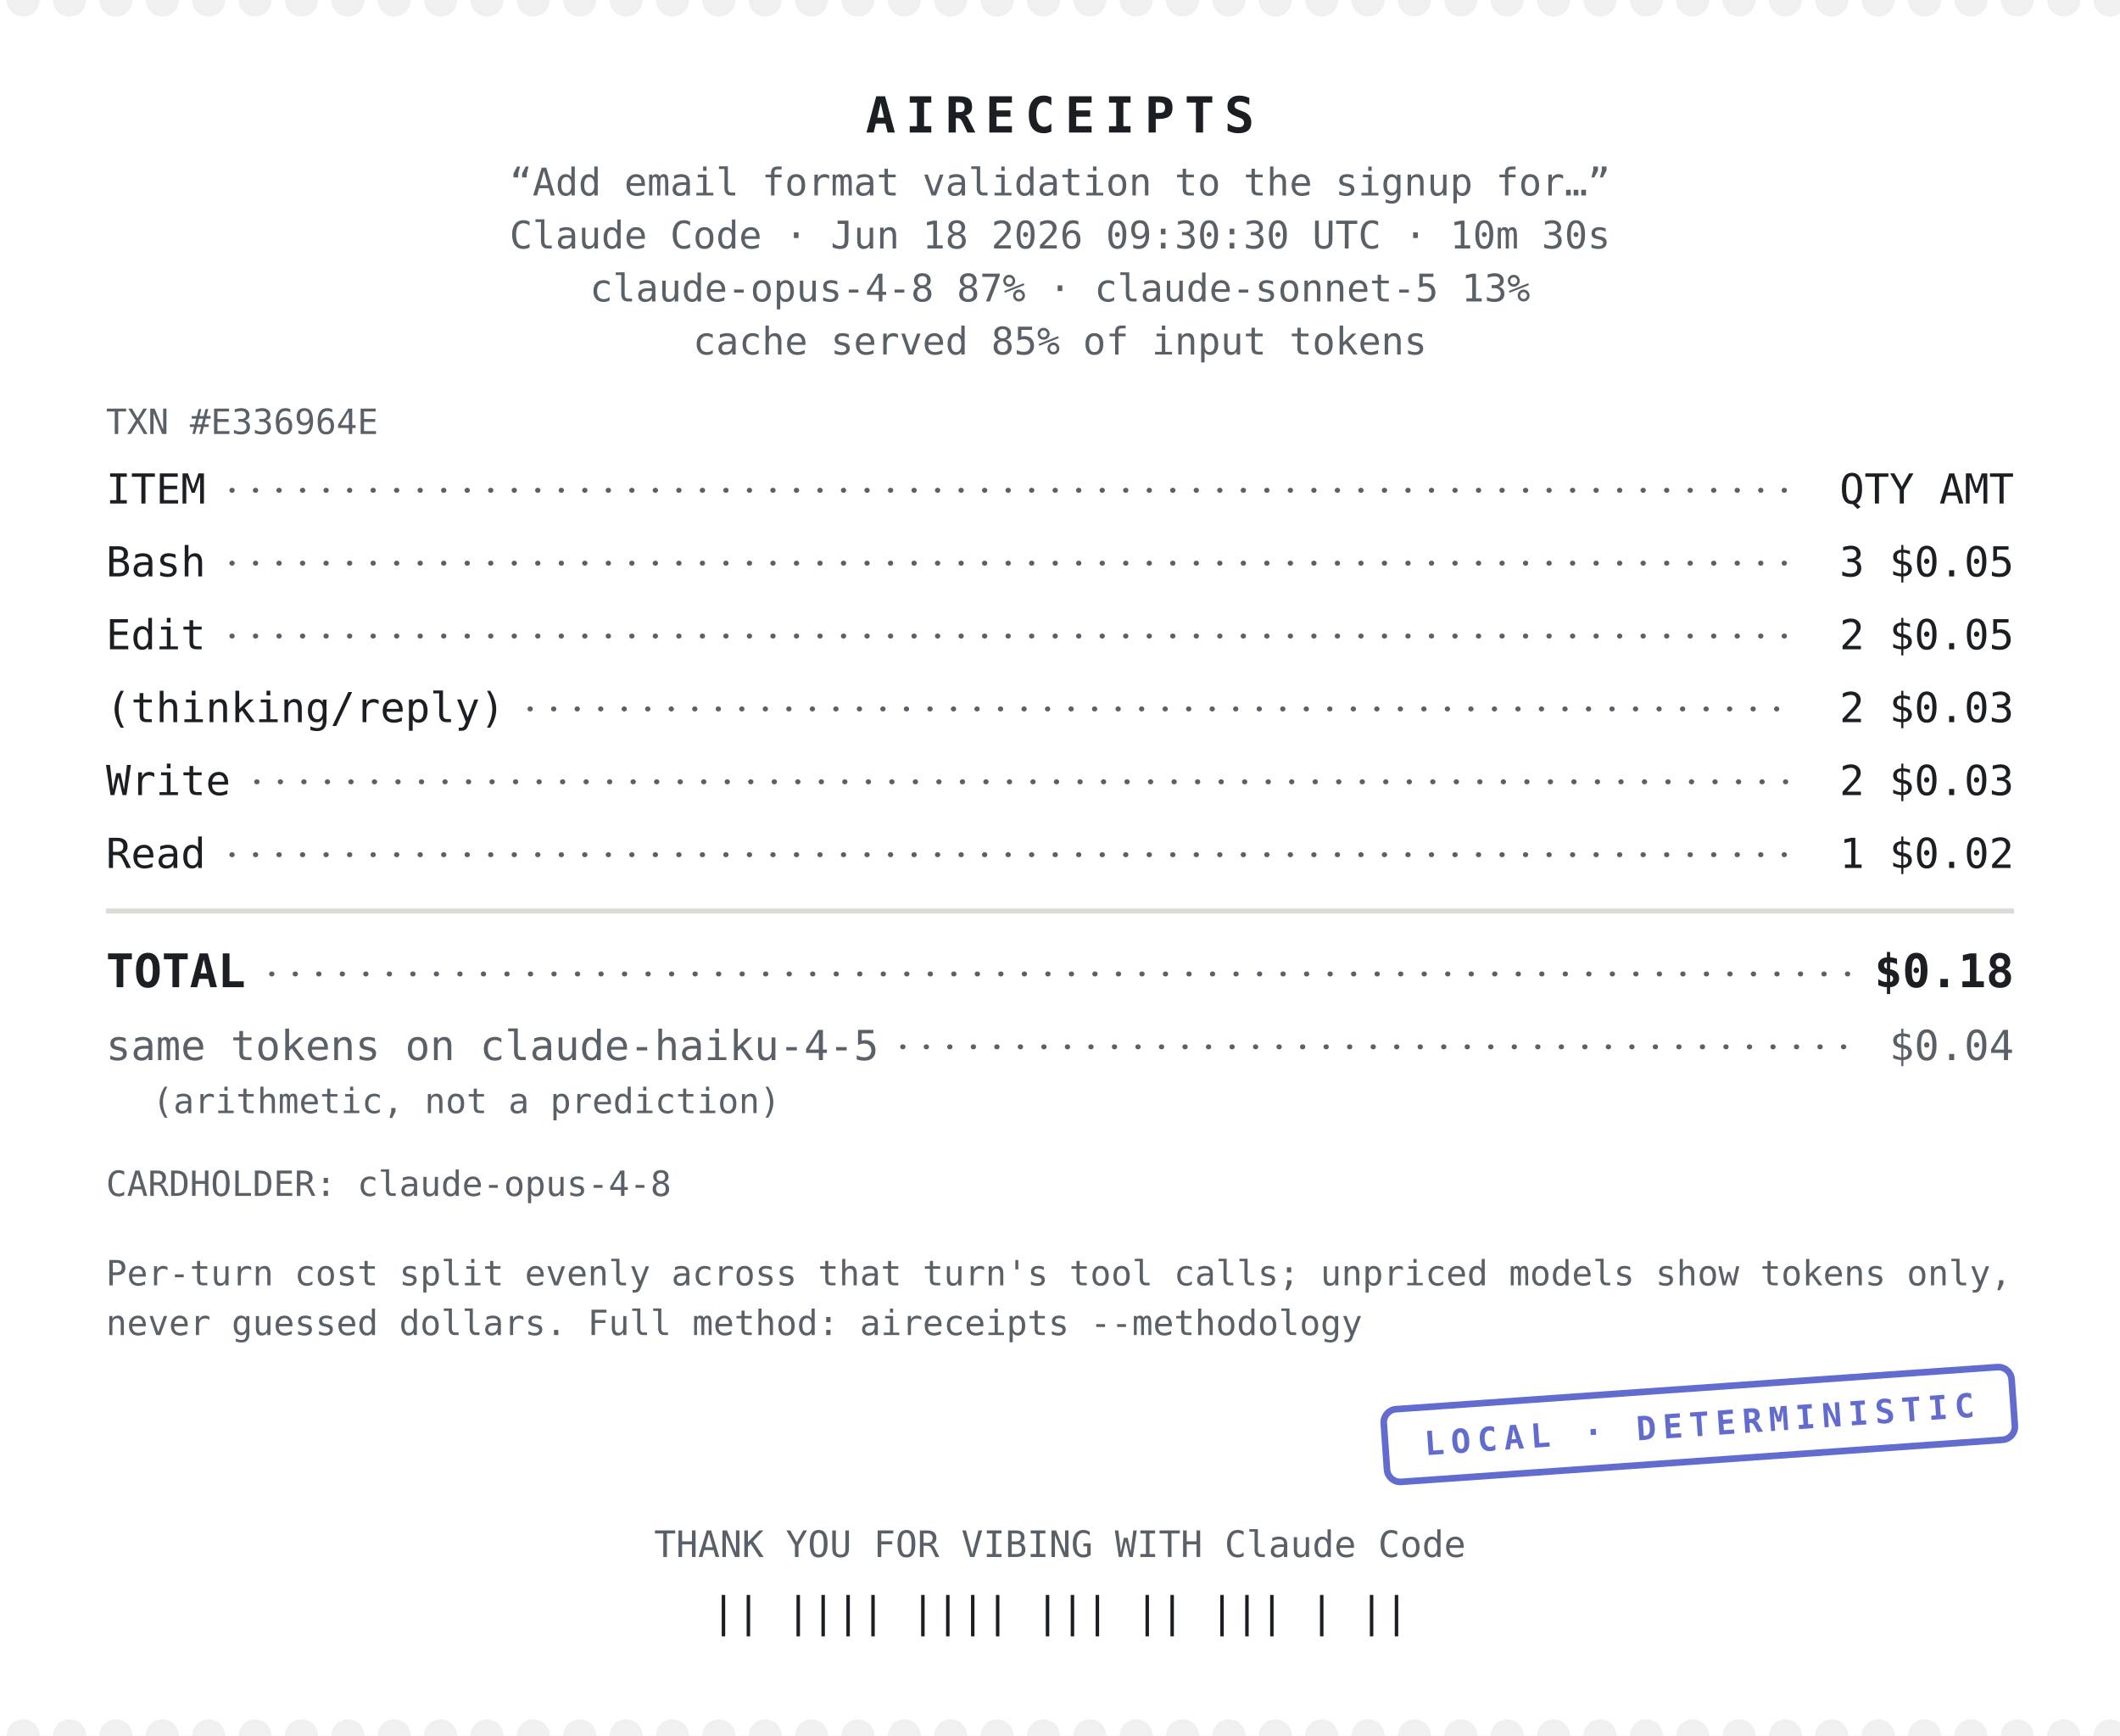
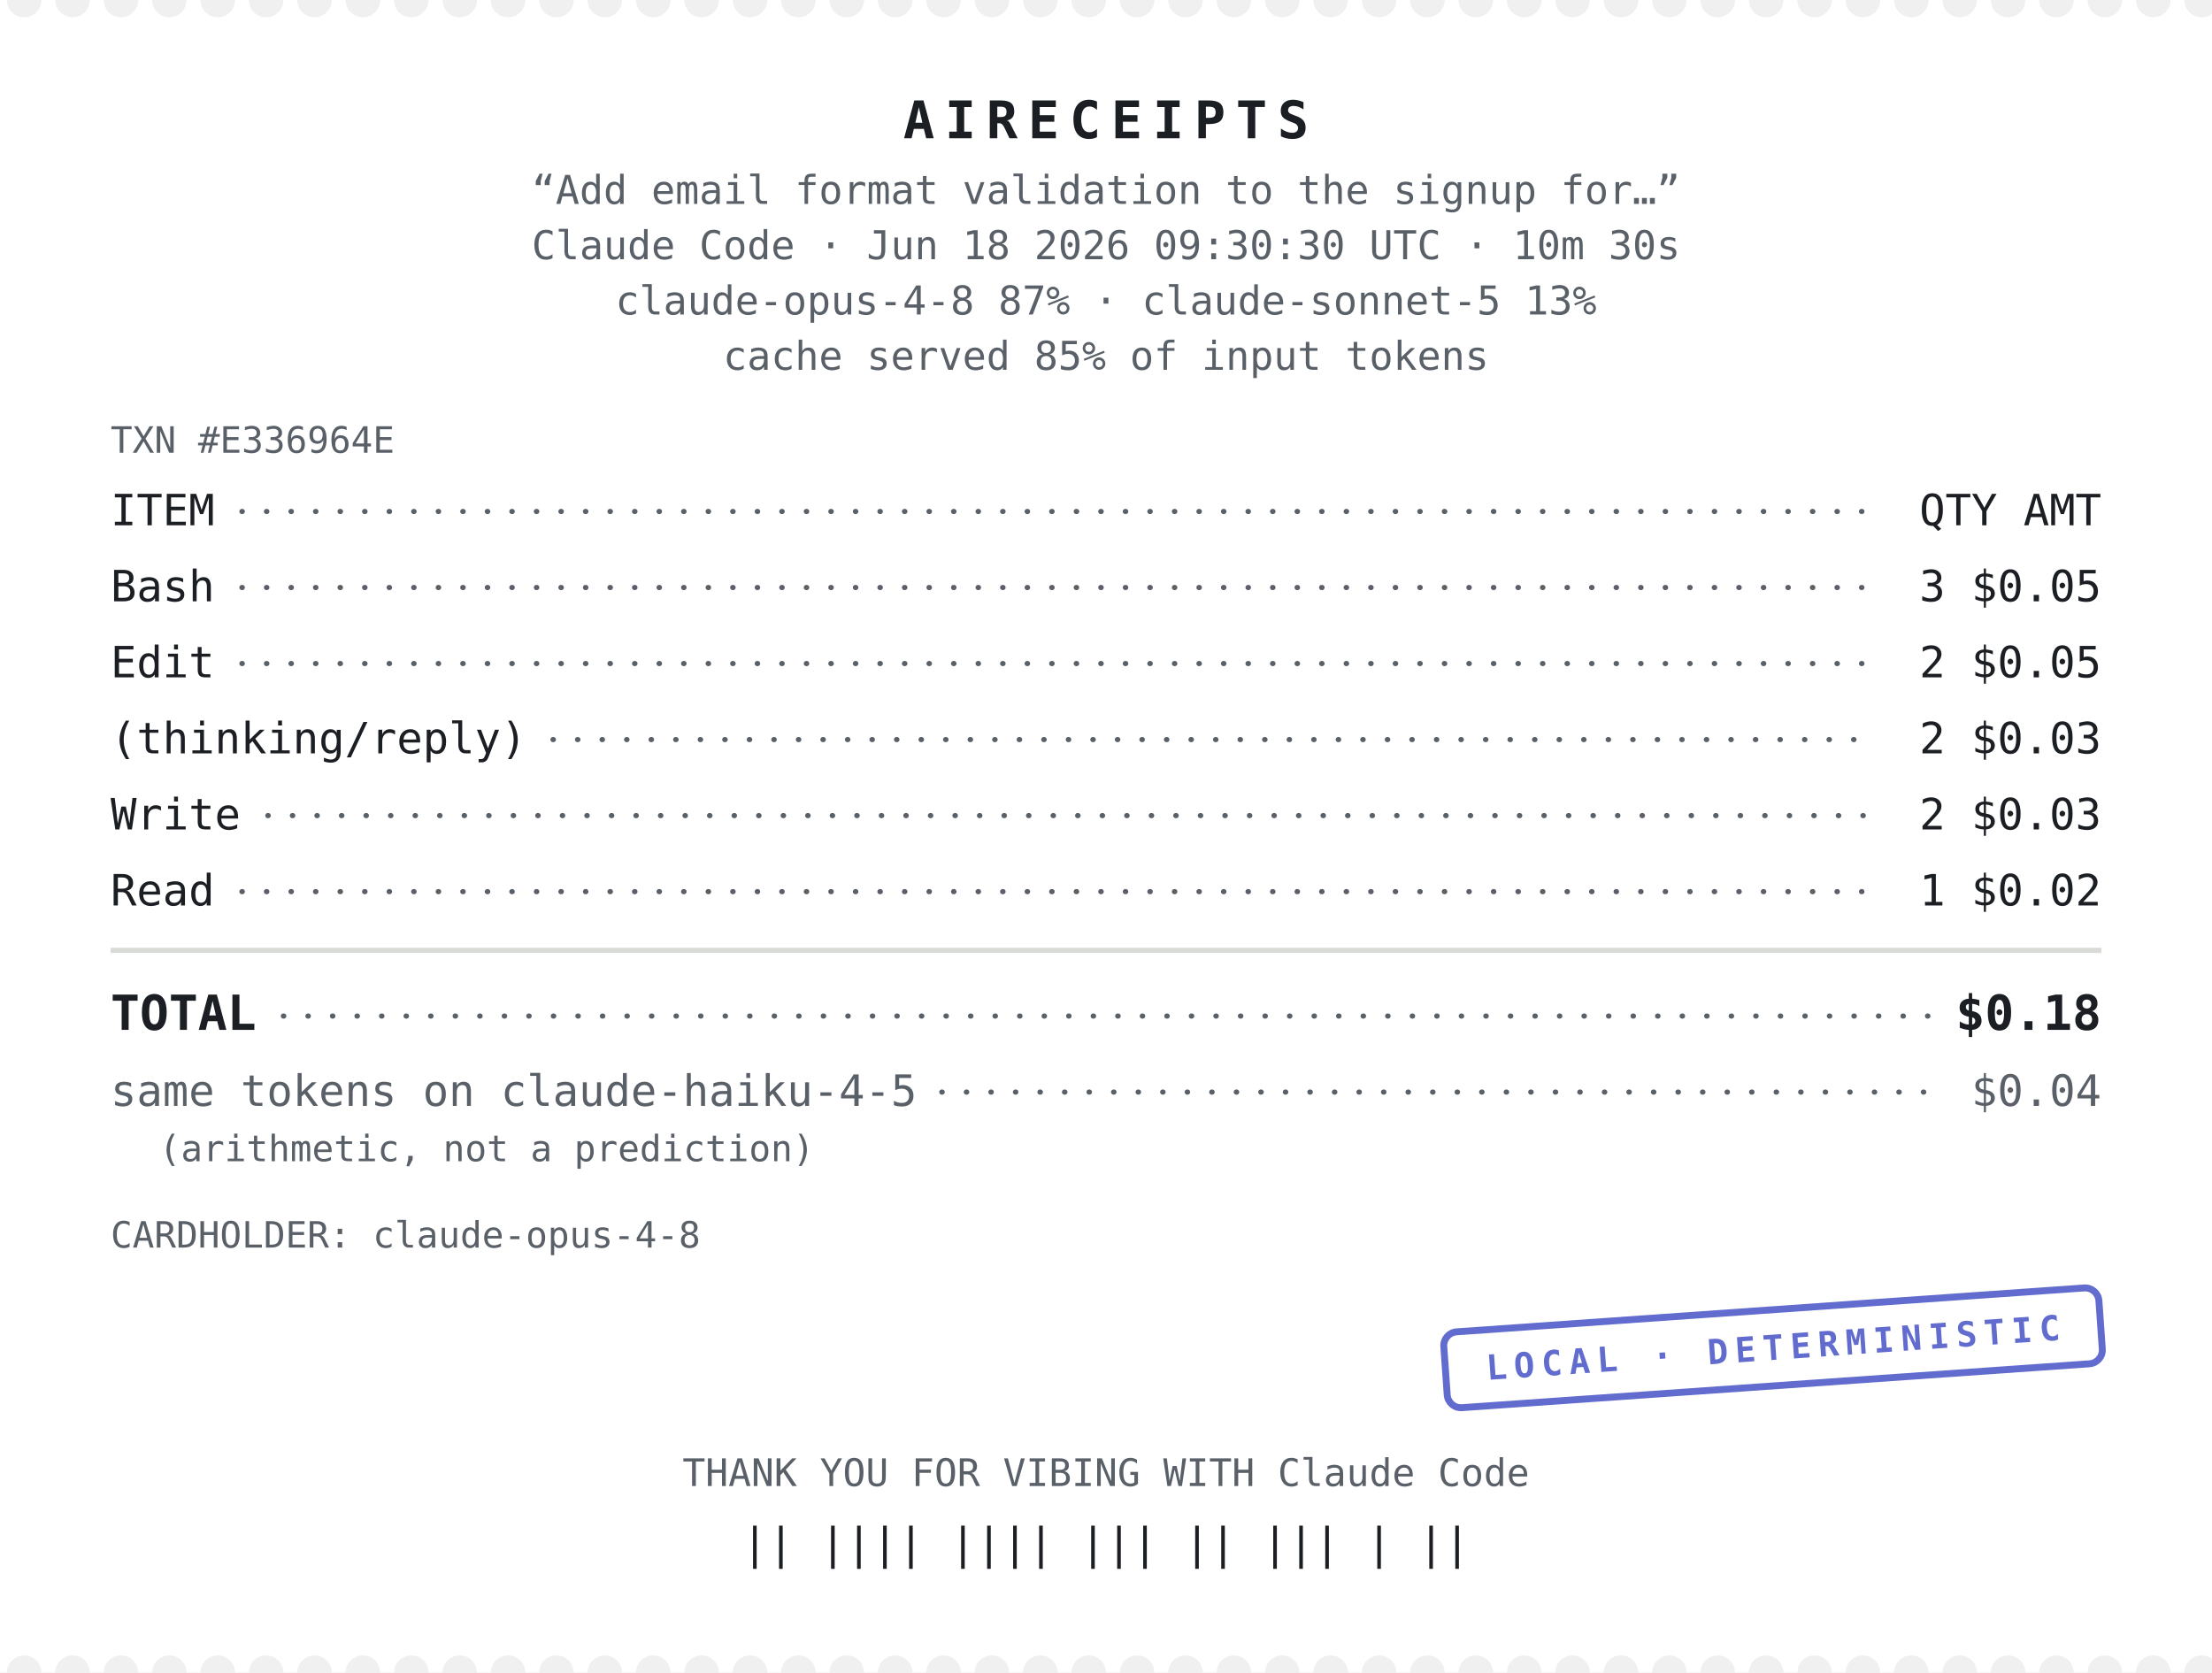
- <svg xmlns="http://www.w3.org/2000/svg" width="640" height="524" viewBox="0 0 640 524" font-family="&quot;SF Mono&quot;,&quot;Cascadia Code&quot;,&quot;JetBrains Mono&quot;,Menlo,Consolas,monospace" role="img" aria-label="aireceipts cost receipt">
+ <svg xmlns="http://www.w3.org/2000/svg" width="640" height="484" viewBox="0 0 640 484" font-family="&quot;SF Mono&quot;,&quot;Cascadia Code&quot;,&quot;JetBrains Mono&quot;,Menlo,Consolas,monospace" role="img" aria-label="aireceipts cost receipt">
  <g transform="translate(0 0)">
    <defs>
-       <mask id="perf-0" maskUnits="userSpaceOnUse" x="-5" y="-5" width="650" height="534">
-         <rect x="0" y="0" width="640" height="524" fill="#FFFFFF" />
+       <mask id="perf-0" maskUnits="userSpaceOnUse" x="-5" y="-5" width="650" height="494">
+         <rect x="0" y="0" width="640" height="484" fill="#FFFFFF" />
        <g class="perf-top">
          <circle cx="7" cy="0" r="5" fill="#000000" />
          <circle cx="21" cy="0" r="5" fill="#000000" />
          <circle cx="35" cy="0" r="5" fill="#000000" />
          <circle cx="49" cy="0" r="5" fill="#000000" />
          <circle cx="63" cy="0" r="5" fill="#000000" />
          <circle cx="77" cy="0" r="5" fill="#000000" />
          <circle cx="91" cy="0" r="5" fill="#000000" />
          <circle cx="105" cy="0" r="5" fill="#000000" />
          <circle cx="119" cy="0" r="5" fill="#000000" />
          <circle cx="133" cy="0" r="5" fill="#000000" />
          <circle cx="147" cy="0" r="5" fill="#000000" />
          <circle cx="161" cy="0" r="5" fill="#000000" />
          <circle cx="175" cy="0" r="5" fill="#000000" />
          <circle cx="189" cy="0" r="5" fill="#000000" />
          <circle cx="203" cy="0" r="5" fill="#000000" />
          <circle cx="217" cy="0" r="5" fill="#000000" />
          <circle cx="231" cy="0" r="5" fill="#000000" />
          <circle cx="245" cy="0" r="5" fill="#000000" />
          <circle cx="259" cy="0" r="5" fill="#000000" />
          <circle cx="273" cy="0" r="5" fill="#000000" />
          <circle cx="287" cy="0" r="5" fill="#000000" />
          <circle cx="301" cy="0" r="5" fill="#000000" />
          <circle cx="315" cy="0" r="5" fill="#000000" />
          <circle cx="329" cy="0" r="5" fill="#000000" />
          <circle cx="343" cy="0" r="5" fill="#000000" />
          <circle cx="357" cy="0" r="5" fill="#000000" />
          <circle cx="371" cy="0" r="5" fill="#000000" />
          <circle cx="385" cy="0" r="5" fill="#000000" />
          <circle cx="399" cy="0" r="5" fill="#000000" />
          <circle cx="413" cy="0" r="5" fill="#000000" />
          <circle cx="427" cy="0" r="5" fill="#000000" />
          <circle cx="441" cy="0" r="5" fill="#000000" />
          <circle cx="455" cy="0" r="5" fill="#000000" />
          <circle cx="469" cy="0" r="5" fill="#000000" />
          <circle cx="483" cy="0" r="5" fill="#000000" />
          <circle cx="497" cy="0" r="5" fill="#000000" />
          <circle cx="511" cy="0" r="5" fill="#000000" />
          <circle cx="525" cy="0" r="5" fill="#000000" />
          <circle cx="539" cy="0" r="5" fill="#000000" />
          <circle cx="553" cy="0" r="5" fill="#000000" />
          <circle cx="567" cy="0" r="5" fill="#000000" />
          <circle cx="581" cy="0" r="5" fill="#000000" />
          <circle cx="595" cy="0" r="5" fill="#000000" />
          <circle cx="609" cy="0" r="5" fill="#000000" />
          <circle cx="623" cy="0" r="5" fill="#000000" />
          <circle cx="637" cy="0" r="5" fill="#000000" />
        </g>
        <g class="perf-bottom">
-           <circle cx="7" cy="524" r="5" fill="#000000" />
-           <circle cx="21" cy="524" r="5" fill="#000000" />
-           <circle cx="35" cy="524" r="5" fill="#000000" />
-           <circle cx="49" cy="524" r="5" fill="#000000" />
-           <circle cx="63" cy="524" r="5" fill="#000000" />
-           <circle cx="77" cy="524" r="5" fill="#000000" />
-           <circle cx="91" cy="524" r="5" fill="#000000" />
-           <circle cx="105" cy="524" r="5" fill="#000000" />
-           <circle cx="119" cy="524" r="5" fill="#000000" />
-           <circle cx="133" cy="524" r="5" fill="#000000" />
-           <circle cx="147" cy="524" r="5" fill="#000000" />
-           <circle cx="161" cy="524" r="5" fill="#000000" />
-           <circle cx="175" cy="524" r="5" fill="#000000" />
-           <circle cx="189" cy="524" r="5" fill="#000000" />
-           <circle cx="203" cy="524" r="5" fill="#000000" />
-           <circle cx="217" cy="524" r="5" fill="#000000" />
-           <circle cx="231" cy="524" r="5" fill="#000000" />
-           <circle cx="245" cy="524" r="5" fill="#000000" />
-           <circle cx="259" cy="524" r="5" fill="#000000" />
-           <circle cx="273" cy="524" r="5" fill="#000000" />
-           <circle cx="287" cy="524" r="5" fill="#000000" />
-           <circle cx="301" cy="524" r="5" fill="#000000" />
-           <circle cx="315" cy="524" r="5" fill="#000000" />
-           <circle cx="329" cy="524" r="5" fill="#000000" />
-           <circle cx="343" cy="524" r="5" fill="#000000" />
-           <circle cx="357" cy="524" r="5" fill="#000000" />
-           <circle cx="371" cy="524" r="5" fill="#000000" />
-           <circle cx="385" cy="524" r="5" fill="#000000" />
-           <circle cx="399" cy="524" r="5" fill="#000000" />
-           <circle cx="413" cy="524" r="5" fill="#000000" />
-           <circle cx="427" cy="524" r="5" fill="#000000" />
-           <circle cx="441" cy="524" r="5" fill="#000000" />
-           <circle cx="455" cy="524" r="5" fill="#000000" />
-           <circle cx="469" cy="524" r="5" fill="#000000" />
-           <circle cx="483" cy="524" r="5" fill="#000000" />
-           <circle cx="497" cy="524" r="5" fill="#000000" />
-           <circle cx="511" cy="524" r="5" fill="#000000" />
-           <circle cx="525" cy="524" r="5" fill="#000000" />
-           <circle cx="539" cy="524" r="5" fill="#000000" />
-           <circle cx="553" cy="524" r="5" fill="#000000" />
-           <circle cx="567" cy="524" r="5" fill="#000000" />
-           <circle cx="581" cy="524" r="5" fill="#000000" />
-           <circle cx="595" cy="524" r="5" fill="#000000" />
-           <circle cx="609" cy="524" r="5" fill="#000000" />
-           <circle cx="623" cy="524" r="5" fill="#000000" />
-           <circle cx="637" cy="524" r="5" fill="#000000" />
+           <circle cx="7" cy="484" r="5" fill="#000000" />
+           <circle cx="21" cy="484" r="5" fill="#000000" />
+           <circle cx="35" cy="484" r="5" fill="#000000" />
+           <circle cx="49" cy="484" r="5" fill="#000000" />
+           <circle cx="63" cy="484" r="5" fill="#000000" />
+           <circle cx="77" cy="484" r="5" fill="#000000" />
+           <circle cx="91" cy="484" r="5" fill="#000000" />
+           <circle cx="105" cy="484" r="5" fill="#000000" />
+           <circle cx="119" cy="484" r="5" fill="#000000" />
+           <circle cx="133" cy="484" r="5" fill="#000000" />
+           <circle cx="147" cy="484" r="5" fill="#000000" />
+           <circle cx="161" cy="484" r="5" fill="#000000" />
+           <circle cx="175" cy="484" r="5" fill="#000000" />
+           <circle cx="189" cy="484" r="5" fill="#000000" />
+           <circle cx="203" cy="484" r="5" fill="#000000" />
+           <circle cx="217" cy="484" r="5" fill="#000000" />
+           <circle cx="231" cy="484" r="5" fill="#000000" />
+           <circle cx="245" cy="484" r="5" fill="#000000" />
+           <circle cx="259" cy="484" r="5" fill="#000000" />
+           <circle cx="273" cy="484" r="5" fill="#000000" />
+           <circle cx="287" cy="484" r="5" fill="#000000" />
+           <circle cx="301" cy="484" r="5" fill="#000000" />
+           <circle cx="315" cy="484" r="5" fill="#000000" />
+           <circle cx="329" cy="484" r="5" fill="#000000" />
+           <circle cx="343" cy="484" r="5" fill="#000000" />
+           <circle cx="357" cy="484" r="5" fill="#000000" />
+           <circle cx="371" cy="484" r="5" fill="#000000" />
+           <circle cx="385" cy="484" r="5" fill="#000000" />
+           <circle cx="399" cy="484" r="5" fill="#000000" />
+           <circle cx="413" cy="484" r="5" fill="#000000" />
+           <circle cx="427" cy="484" r="5" fill="#000000" />
+           <circle cx="441" cy="484" r="5" fill="#000000" />
+           <circle cx="455" cy="484" r="5" fill="#000000" />
+           <circle cx="469" cy="484" r="5" fill="#000000" />
+           <circle cx="483" cy="484" r="5" fill="#000000" />
+           <circle cx="497" cy="484" r="5" fill="#000000" />
+           <circle cx="511" cy="484" r="5" fill="#000000" />
+           <circle cx="525" cy="484" r="5" fill="#000000" />
+           <circle cx="539" cy="484" r="5" fill="#000000" />
+           <circle cx="553" cy="484" r="5" fill="#000000" />
+           <circle cx="567" cy="484" r="5" fill="#000000" />
+           <circle cx="581" cy="484" r="5" fill="#000000" />
+           <circle cx="595" cy="484" r="5" fill="#000000" />
+           <circle cx="609" cy="484" r="5" fill="#000000" />
+           <circle cx="623" cy="484" r="5" fill="#000000" />
+           <circle cx="637" cy="484" r="5" fill="#000000" />
        </g>
      </mask>
    </defs>
-     <rect x="0" y="0" width="640" height="524" fill="#FFFFFF" mask="url(#perf-0)" />
+     <rect x="0" y="0" width="640" height="484" fill="#FFFFFF" mask="url(#perf-0)" />
    <text x="320" y="40" font-size="15" fill="#1B1E22" text-anchor="middle" font-weight="700" letter-spacing="3">AIRECEIPTS</text>
    <text x="320" y="59" font-size="11.5" fill="#5A6068" text-anchor="middle">“Add email format validation to the signup for…”</text>
    <text x="320" y="75" font-size="11.5" fill="#5A6068" text-anchor="middle">Claude Code · Jun 18 2026 09:30:30 UTC · 10m 30s</text>
    <text x="320" y="91" font-size="11.5" fill="#5A6068" text-anchor="middle">claude-opus-4-8 87% · claude-sonnet-5 13%</text>
    <text x="320" y="107" font-size="11.5" fill="#5A6068" text-anchor="middle">cache served 85% of input tokens</text>
    <text x="32" y="131" font-size="10.5" fill="#5A6068" text-anchor="start">TXN #E336964E</text>
    <text x="32" y="152" font-size="12.5" fill="#1B1E22" text-anchor="start">ITEM</text>
    <text x="608" y="152" font-size="12.5" fill="#1B1E22" text-anchor="end">QTY  AMT</text>
    <line x1="70" y1="148" x2="540" y2="148" stroke="#5A6068" stroke-width="1.5" stroke-linecap="round" stroke-dasharray="0.1 7" />
    <text x="32" y="174" font-size="12.5" fill="#1B1E22" text-anchor="start">Bash</text>
    <text x="608" y="174" font-size="12.5" fill="#1B1E22" text-anchor="end">3  $0.05</text>
    <line x1="70" y1="170" x2="540" y2="170" stroke="#5A6068" stroke-width="1.5" stroke-linecap="round" stroke-dasharray="0.1 7" />
    <text x="32" y="196" font-size="12.5" fill="#1B1E22" text-anchor="start">Edit</text>
    <text x="608" y="196" font-size="12.5" fill="#1B1E22" text-anchor="end">2  $0.05</text>
    <line x1="70" y1="192" x2="540" y2="192" stroke="#5A6068" stroke-width="1.5" stroke-linecap="round" stroke-dasharray="0.1 7" />
    <text x="32" y="218" font-size="12.5" fill="#1B1E22" text-anchor="start">(thinking/reply)</text>
    <text x="608" y="218" font-size="12.5" fill="#1B1E22" text-anchor="end">2  $0.03</text>
    <line x1="160" y1="214" x2="540" y2="214" stroke="#5A6068" stroke-width="1.5" stroke-linecap="round" stroke-dasharray="0.1 7" />
    <text x="32" y="240" font-size="12.5" fill="#1B1E22" text-anchor="start">Write</text>
    <text x="608" y="240" font-size="12.5" fill="#1B1E22" text-anchor="end">2  $0.03</text>
    <line x1="77.5" y1="236" x2="540" y2="236" stroke="#5A6068" stroke-width="1.5" stroke-linecap="round" stroke-dasharray="0.1 7" />
    <text x="32" y="262" font-size="12.5" fill="#1B1E22" text-anchor="start">Read</text>
    <text x="608" y="262" font-size="12.5" fill="#1B1E22" text-anchor="end">1  $0.02</text>
    <line x1="70" y1="258" x2="540" y2="258" stroke="#5A6068" stroke-width="1.5" stroke-linecap="round" stroke-dasharray="0.1 7" />
    <line x1="32" y1="275" x2="608" y2="275" stroke="#D8DBD6" stroke-width="1.5" />
    <text x="32" y="298" font-size="14" fill="#1B1E22" text-anchor="start" font-weight="700">TOTAL</text>
    <text x="608" y="298" font-size="14" fill="#1B1E22" text-anchor="end" font-weight="700">$0.18</text>
    <line x1="82" y1="294" x2="558" y2="294" stroke="#5A6068" stroke-width="1.5" stroke-linecap="round" stroke-dasharray="0.1 7" />
    <text x="32" y="320" font-size="12.5" fill="#5A6068" text-anchor="start" font-weight="400">same tokens on claude-haiku-4-5</text>
    <text x="608" y="320" font-size="12.5" fill="#5A6068" text-anchor="end" font-weight="400">$0.04</text>
    <line x1="272.5" y1="316" x2="562.5" y2="316" stroke="#5A6068" stroke-width="1.5" stroke-linecap="round" stroke-dasharray="0.1 7" />
    <text x="46" y="336" font-size="10.5" fill="#5A6068" text-anchor="start">(arithmetic, not a prediction)</text>
    <text x="32" y="361" font-size="10.5" fill="#5A6068" text-anchor="start">CARDHOLDER: claude-opus-4-8</text>
-     <text x="32" y="388" font-size="10.5" fill="#5A6068" text-anchor="start">Per-turn cost split evenly across that turn's tool calls; unpriced models show tokens only,</text>
-     <text x="32" y="403" font-size="10.5" fill="#5A6068" text-anchor="start">never guessed dollars. Full method: aireceipts --methodology</text>
-     <g class="stamp" opacity="0.8" transform="rotate(-4 513 430)">
-       <rect x="418" y="419" width="190" height="22" rx="4" fill="none" stroke="#3947C2" stroke-width="2" />
-       <text x="513" y="433.5" font-size="10" fill="#3947C2" text-anchor="middle" font-weight="700" letter-spacing="2">LOCAL · DETERMINISTIC</text>
+     <g class="stamp" opacity="0.8" transform="rotate(-4 513 390)">
+       <rect x="418" y="379" width="190" height="22" rx="4" fill="none" stroke="#3947C2" stroke-width="2" />
+       <text x="513" y="393.5" font-size="10" fill="#3947C2" text-anchor="middle" font-weight="700" letter-spacing="2">LOCAL · DETERMINISTIC</text>
    </g>
-     <text x="320" y="470" font-size="11" fill="#5A6068" text-anchor="middle">THANK YOU FOR VIBING WITH Claude Code</text>
-     <text x="320" y="491" font-size="12.5" fill="#1B1E22" text-anchor="middle">|| |||| |||| ||| || ||| | ||</text>
+     <text x="320" y="430" font-size="11" fill="#5A6068" text-anchor="middle">THANK YOU FOR VIBING WITH Claude Code</text>
+     <text x="320" y="451" font-size="12.5" fill="#1B1E22" text-anchor="middle">|| |||| |||| ||| || ||| | ||</text>
  </g>
</svg>
